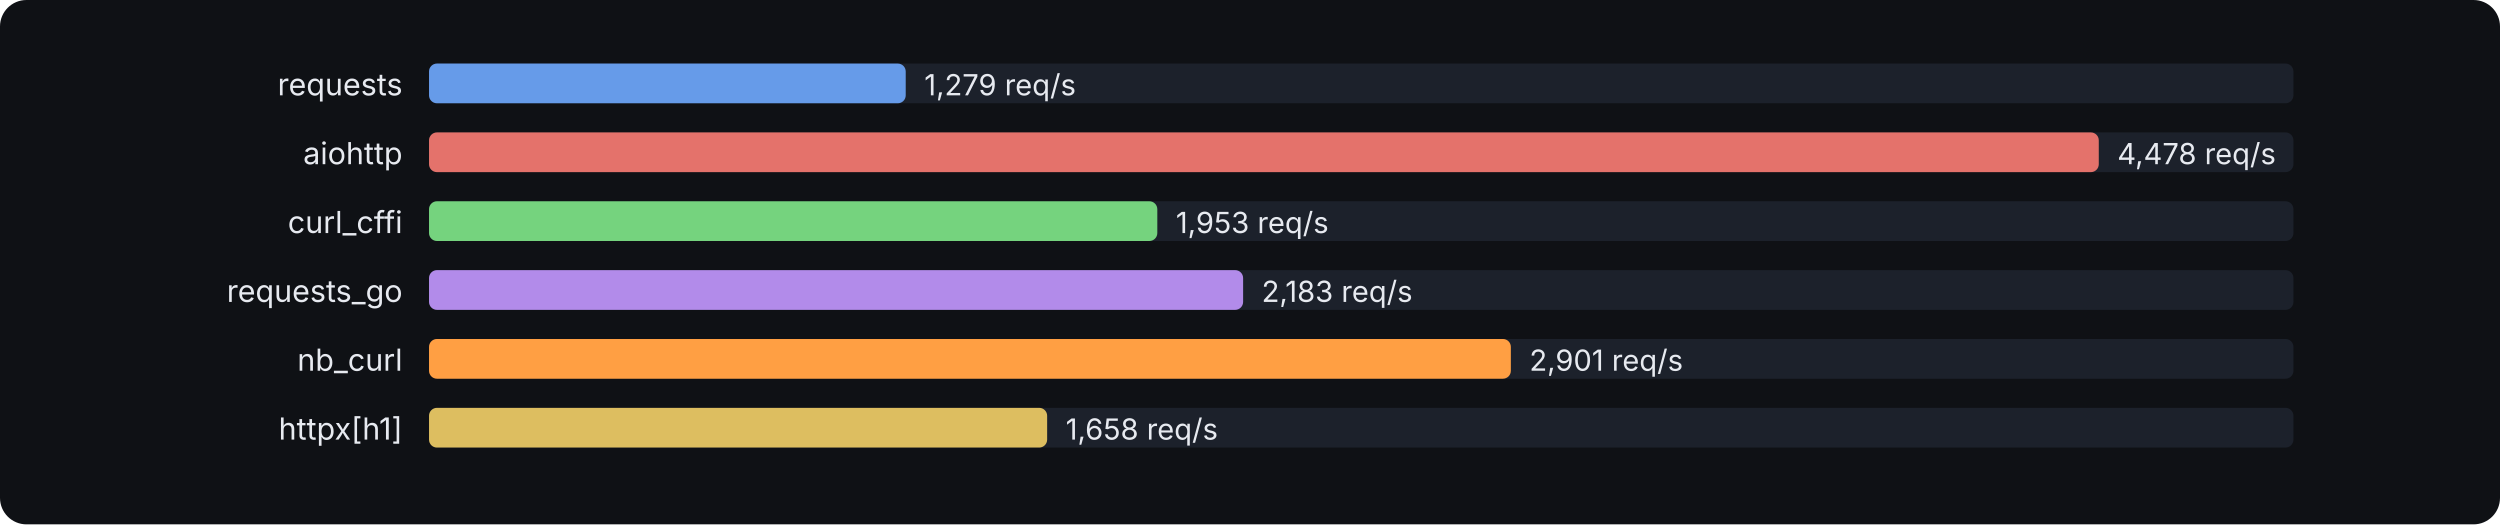
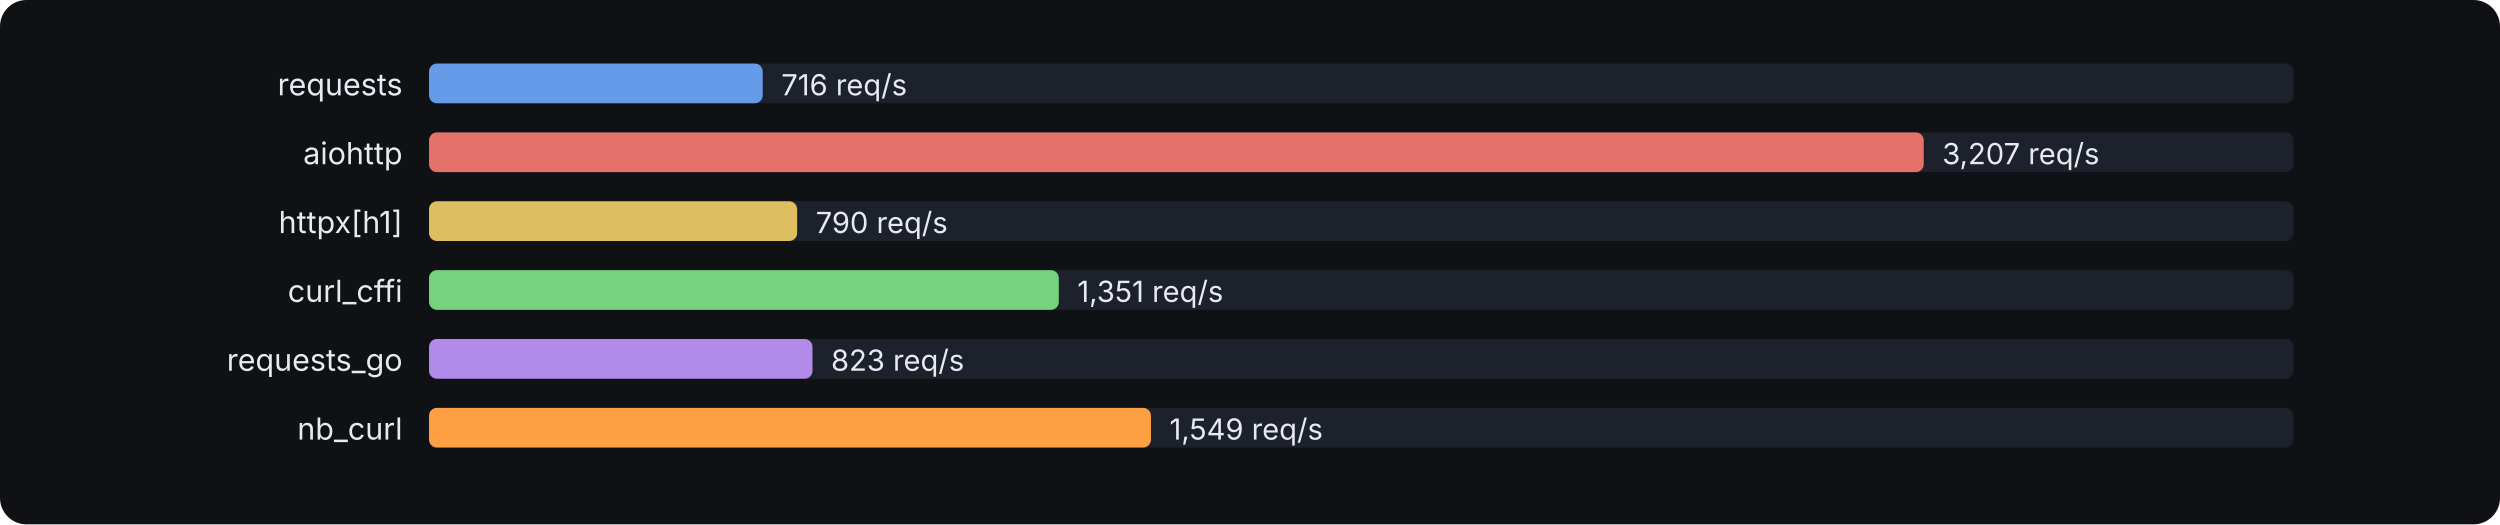
<svg xmlns="http://www.w3.org/2000/svg" viewBox="-12 -12 944 198" width="944" height="198" role="img" font-family="-apple-system, BlinkMacSystemFont, 'Segoe UI', 'PingFang SC', 'Microsoft YaHei', sans-serif">
  <rect x="-12" y="-12" width="944" height="198" fill="#0f1115" rx="10" />
  <text x="140" y="24" fill="#e7eaf0" font-size="11.5" text-anchor="end">requests</text>
  <rect x="150" y="12" width="704" height="15" fill="#1c212b" rx="3" />
-   <rect x="150" y="12" width="180.0" height="15" fill="#6ea8fe" rx="3" opacity="0.9" />
-   <text x="337.0" y="24" fill="#e7eaf0" font-size="11">1,279 req/s</text>
+   <rect x="150" y="12" width="126.0" height="15" fill="#6ea8fe" rx="3" opacity="0.9" />
+   <text x="283.0" y="24" fill="#e7eaf0" font-size="11">716 req/s</text>
  <text x="140" y="50" fill="#e7eaf0" font-size="11.5" text-anchor="end">aiohttp</text>
  <rect x="150" y="38" width="704" height="15" fill="#1c212b" rx="3" />
-   <rect x="150" y="38" width="630.5" height="15" fill="#f97b72" rx="3" opacity="0.9" />
-   <text x="787.5" y="50" fill="#e7eaf0" font-size="11">4,478 req/s</text>
-   <text x="140" y="76" fill="#e7eaf0" font-size="11.5" text-anchor="end">curl_cffi</text>
+   <rect x="150" y="38" width="564.4" height="15" fill="#f97b72" rx="3" opacity="0.9" />
+   <text x="721.4" y="50" fill="#e7eaf0" font-size="11">3,207 req/s</text>
+   <text x="140" y="76" fill="#e7eaf0" font-size="11.5" text-anchor="end">httpx[h1]</text>
  <rect x="150" y="64" width="704" height="15" fill="#1c212b" rx="3" />
-   <rect x="150" y="64" width="275.0" height="15" fill="#7ee787" rx="3" opacity="0.9" />
-   <text x="432.0" y="76" fill="#e7eaf0" font-size="11">1,953 req/s</text>
-   <text x="140" y="102" fill="#e7eaf0" font-size="11.5" text-anchor="end">requests_go</text>
+   <rect x="150" y="64" width="139.0" height="15" fill="#f2cf66" rx="3" opacity="0.9" />
+   <text x="296.0" y="76" fill="#e7eaf0" font-size="11">790 req/s</text>
+   <text x="140" y="102" fill="#e7eaf0" font-size="11.5" text-anchor="end">curl_cffi</text>
  <rect x="150" y="90" width="704" height="15" fill="#1c212b" rx="3" />
-   <rect x="150" y="90" width="307.4" height="15" fill="#c297ff" rx="3" opacity="0.9" />
-   <text x="464.4" y="102" fill="#e7eaf0" font-size="11">2,183 req/s</text>
-   <text x="140" y="128" fill="#e7eaf0" font-size="11.5" text-anchor="end">nb_curl</text>
+   <rect x="150" y="90" width="237.8" height="15" fill="#7ee787" rx="3" opacity="0.9" />
+   <text x="394.8" y="102" fill="#e7eaf0" font-size="11">1,351 req/s</text>
+   <text x="140" y="128" fill="#e7eaf0" font-size="11.5" text-anchor="end">requests_go</text>
  <rect x="150" y="116" width="704" height="15" fill="#1c212b" rx="3" />
-   <rect x="150" y="116" width="408.5" height="15" fill="#ff9f43" rx="3" opacity="1" />
-   <text x="565.5" y="128" fill="#e7eaf0" font-size="11">2,901 req/s</text>
-   <text x="140" y="154" fill="#e7eaf0" font-size="11.5" text-anchor="end">httpx[h1]</text>
+   <rect x="150" y="116" width="144.8" height="15" fill="#c297ff" rx="3" opacity="0.9" />
+   <text x="301.8" y="128" fill="#e7eaf0" font-size="11">823 req/s</text>
+   <text x="140" y="154" fill="#e7eaf0" font-size="11.5" text-anchor="end">nb_curl</text>
  <rect x="150" y="142" width="704" height="15" fill="#1c212b" rx="3" />
-   <rect x="150" y="142" width="233.4" height="15" fill="#f2cf66" rx="3" opacity="0.9" />
-   <text x="390.4" y="154" fill="#e7eaf0" font-size="11">1,658 req/s</text>
+   <rect x="150" y="142" width="272.6" height="15" fill="#ff9f43" rx="3" opacity="1" />
+   <text x="429.6" y="154" fill="#e7eaf0" font-size="11">1,549 req/s</text>
</svg>
